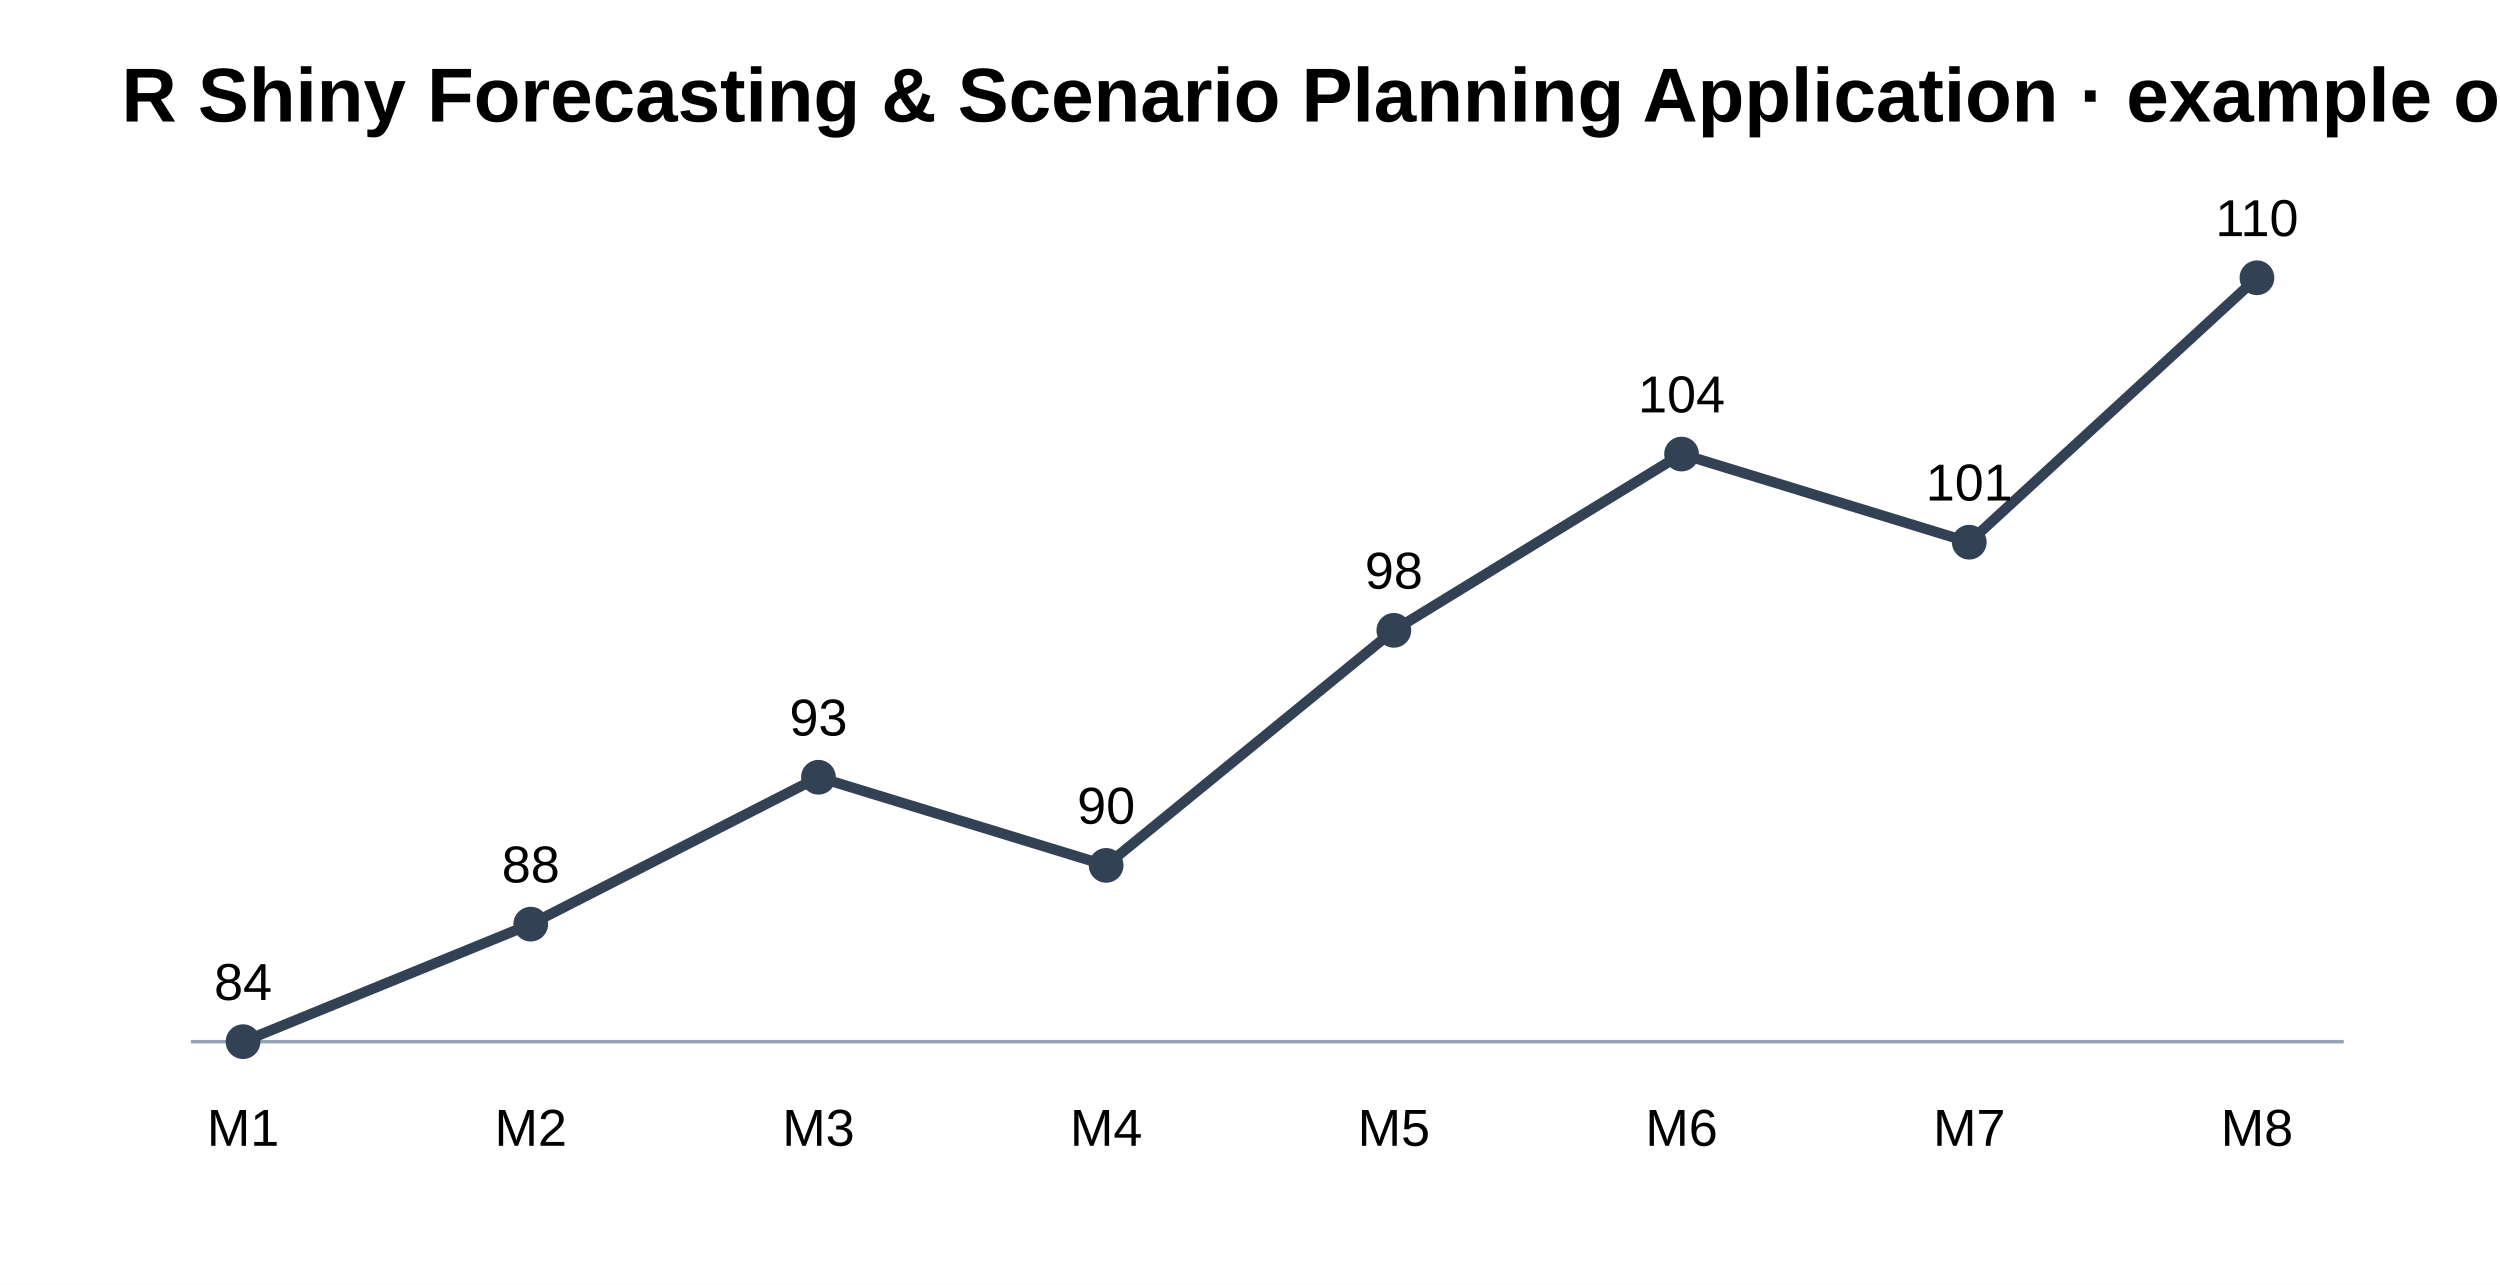
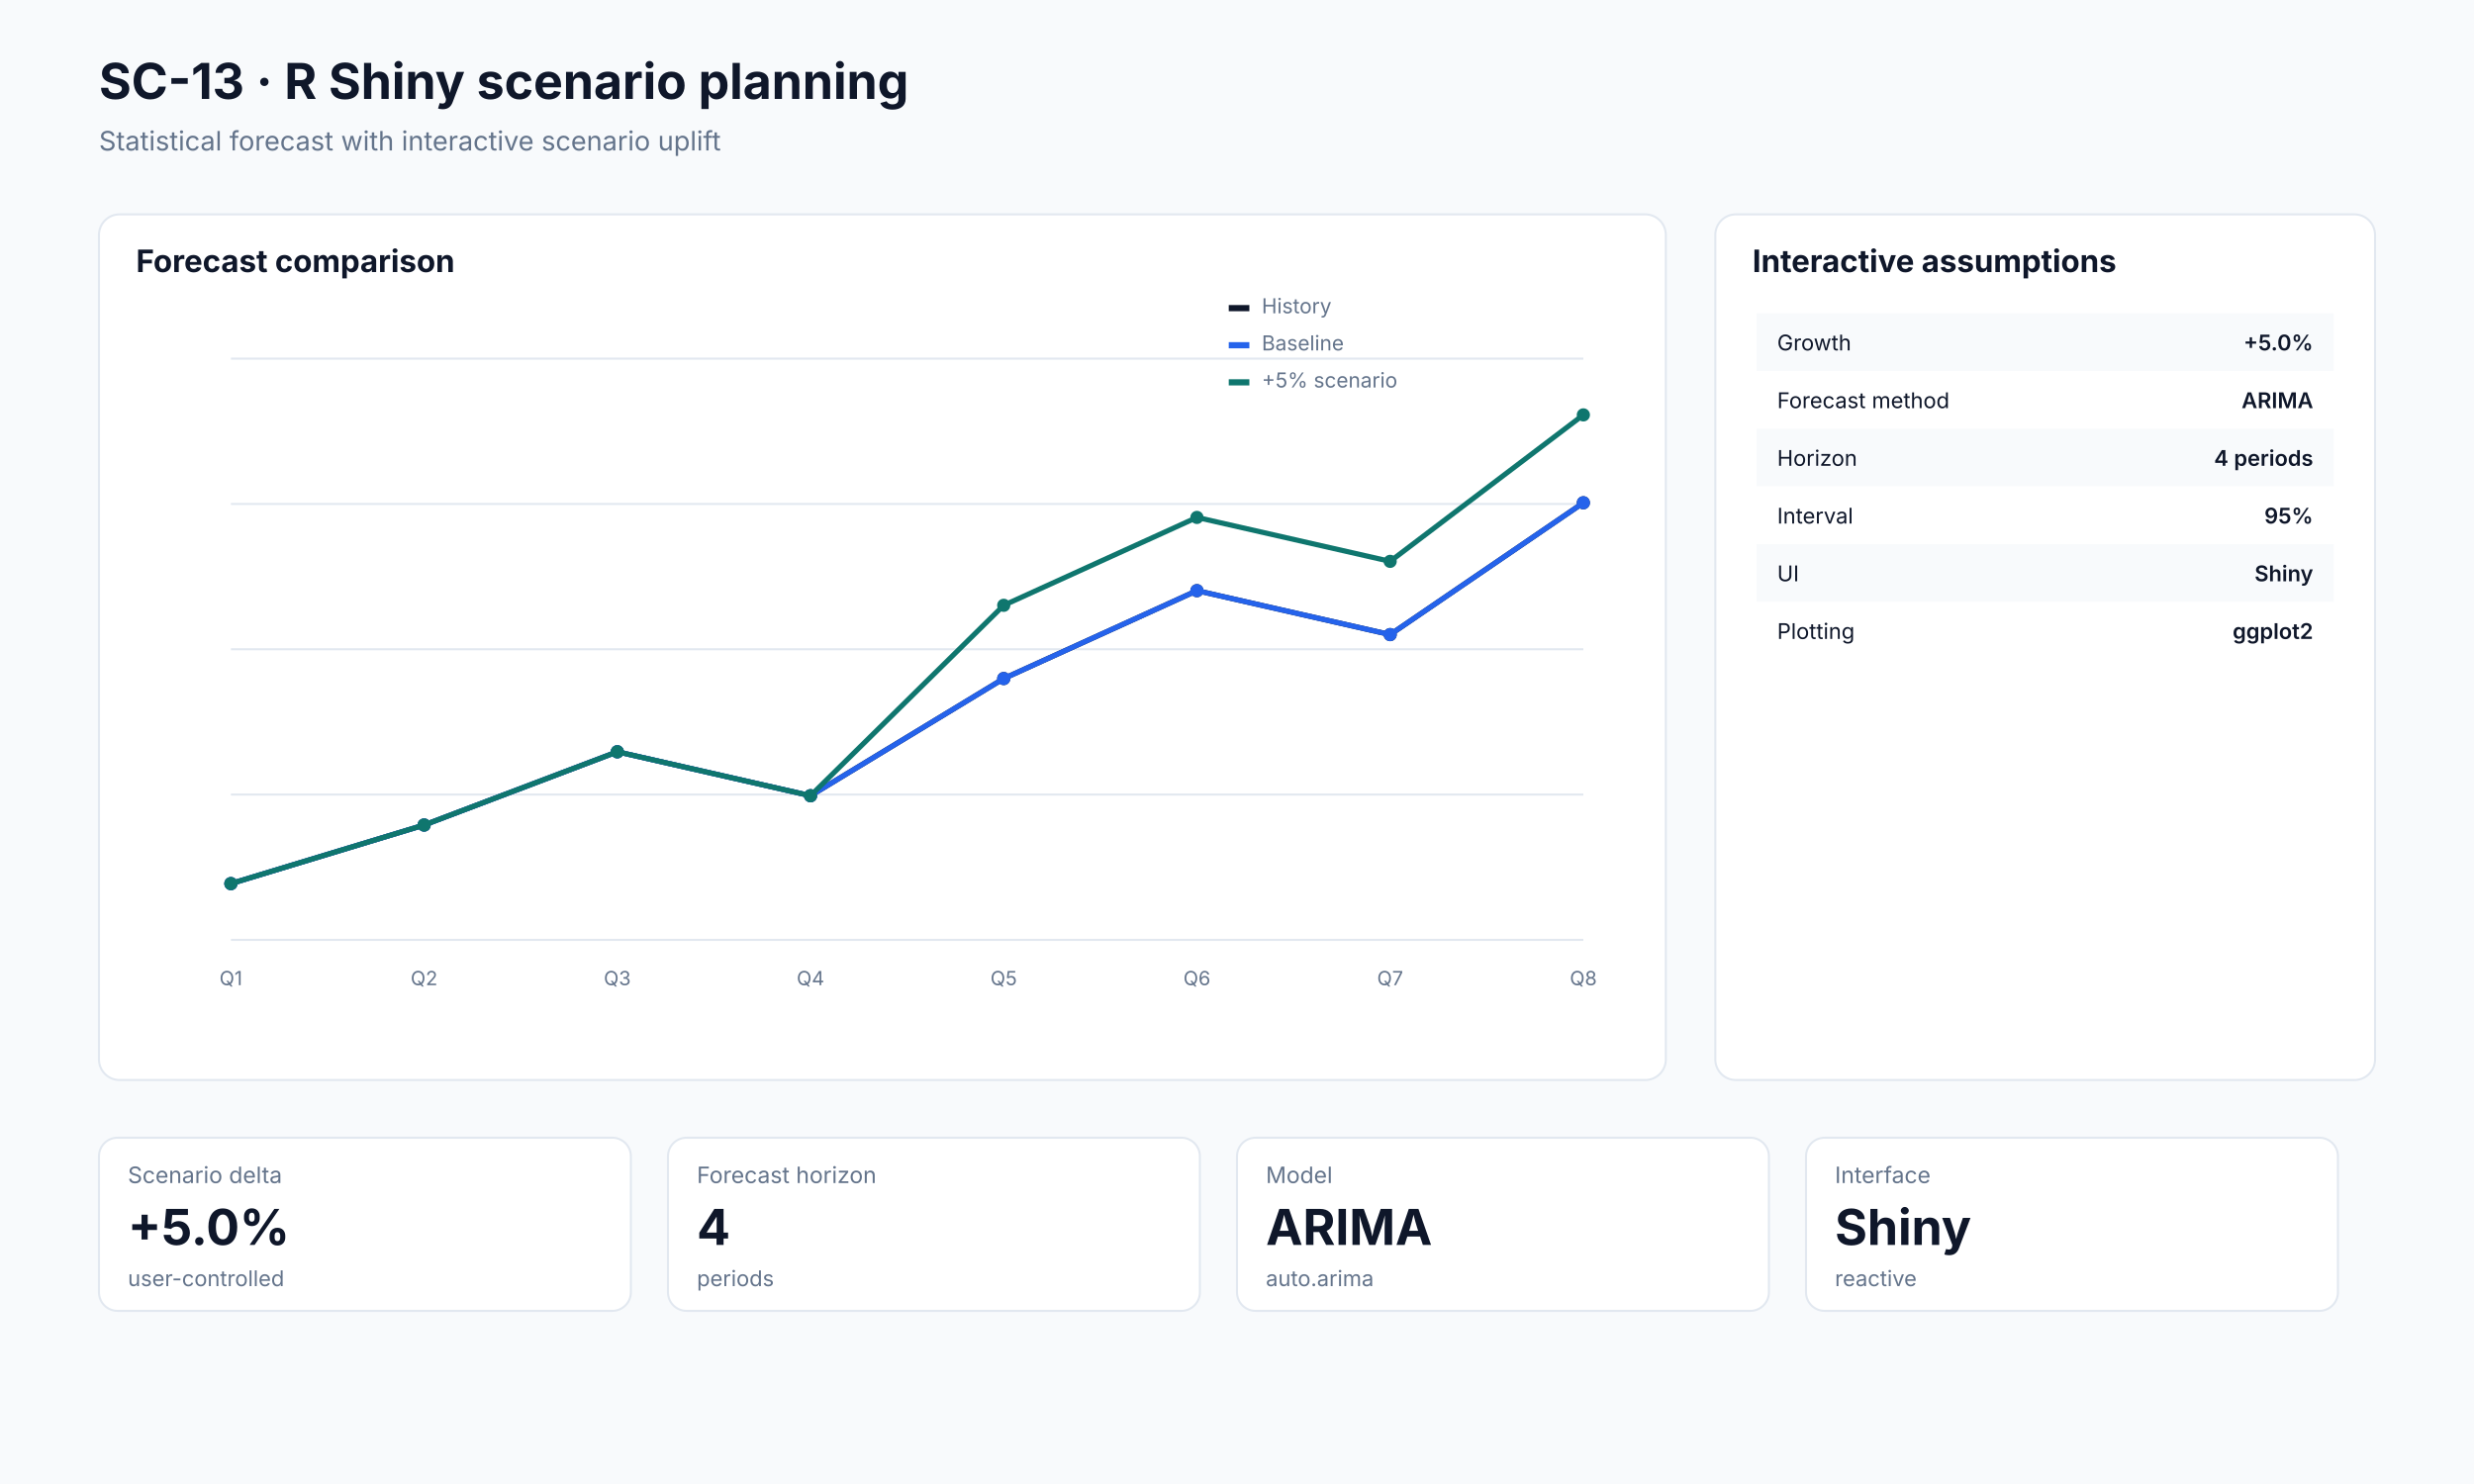
- <svg xmlns="http://www.w3.org/2000/svg" width="720" height="370">
-   <rect width="720" height="370" fill="#fff" />
-   <text x="35" y="35" font-family="Arial" font-size="22" font-weight="600">R Shiny Forecasting &amp; Scenario Planning Application · example output</text>
-   <line x1="55" y1="300" x2="675" y2="300" stroke="#94a3b8" />
-   <polyline points="70,300 152.857,266.154 235.714,223.846 318.571,249.231 401.429,181.538 484.286,130.769 567.143,156.154 650,80 " fill="none" stroke="#334155" stroke-width="3" />
-   <circle cx="70" cy="300" r="5" fill="#334155" />
-   <text x="70" y="330" text-anchor="middle" font-family="Arial" font-size="15">M1</text>
-   <text x="70" y="288" text-anchor="middle" font-family="Arial" font-size="15">84</text>
-   <circle cx="152.857" cy="266.154" r="5" fill="#334155" />
-   <text x="152.857" y="330" text-anchor="middle" font-family="Arial" font-size="15">M2</text>
-   <text x="152.857" y="254.154" text-anchor="middle" font-family="Arial" font-size="15">88</text>
-   <circle cx="235.714" cy="223.846" r="5" fill="#334155" />
-   <text x="235.714" y="330" text-anchor="middle" font-family="Arial" font-size="15">M3</text>
-   <text x="235.714" y="211.846" text-anchor="middle" font-family="Arial" font-size="15">93</text>
-   <circle cx="318.571" cy="249.231" r="5" fill="#334155" />
-   <text x="318.571" y="330" text-anchor="middle" font-family="Arial" font-size="15">M4</text>
-   <text x="318.571" y="237.231" text-anchor="middle" font-family="Arial" font-size="15">90</text>
-   <circle cx="401.429" cy="181.538" r="5" fill="#334155" />
-   <text x="401.429" y="330" text-anchor="middle" font-family="Arial" font-size="15">M5</text>
-   <text x="401.429" y="169.538" text-anchor="middle" font-family="Arial" font-size="15">98</text>
-   <circle cx="484.286" cy="130.769" r="5" fill="#334155" />
-   <text x="484.286" y="330" text-anchor="middle" font-family="Arial" font-size="15">M6</text>
-   <text x="484.286" y="118.769" text-anchor="middle" font-family="Arial" font-size="15">104</text>
-   <circle cx="567.143" cy="156.154" r="5" fill="#334155" />
-   <text x="567.143" y="330" text-anchor="middle" font-family="Arial" font-size="15">M7</text>
-   <text x="567.143" y="144.154" text-anchor="middle" font-family="Arial" font-size="15">101</text>
-   <circle cx="650" cy="80" r="5" fill="#334155" />
-   <text x="650" y="330" text-anchor="middle" font-family="Arial" font-size="15">M8</text>
-   <text x="650" y="68" text-anchor="middle" font-family="Arial" font-size="15">110</text>
+ <svg xmlns="http://www.w3.org/2000/svg" width="1200" height="720" viewBox="0 0 1200 720">
+   <rect width="1200" height="720" fill="#f8fafc" />
+   <text x="48" y="48" font-family="Inter,Arial,sans-serif" font-size="24" font-weight="700" fill="#0f172a">SC-13 · R Shiny scenario planning</text>
+   <text x="48" y="73" font-family="Inter,Arial,sans-serif" font-size="13" fill="#64748b">Statistical forecast with interactive scenario uplift</text>
+   <rect x="48" y="104" width="760" height="420" rx="10" fill="#ffffff" stroke="#e2e8f0" />
+   <text x="66" y="132" font-family="Inter,Arial,sans-serif" font-size="15" font-weight="650" fill="#0f172a">Forecast comparison</text>
+   <line x1="112" y1="174" x2="768" y2="174" stroke="#e2e8f0" />
+   <line x1="112" y1="244.5" x2="768" y2="244.5" stroke="#e2e8f0" />
+   <line x1="112" y1="315" x2="768" y2="315" stroke="#e2e8f0" />
+   <line x1="112" y1="385.5" x2="768" y2="385.5" stroke="#e2e8f0" />
+   <line x1="112" y1="456" x2="768" y2="456" stroke="#e2e8f0" />
+   <polyline points="112,428.71 205.714,400.282 299.429,364.748 393.143,386.069 486.857,329.214 580.571,286.573 674.286,307.893 768,243.931" fill="none" stroke="#0f172a" stroke-width="2.5" />
+   <circle cx="112" cy="428.71" r="3.2" fill="#0f172a" />
+   <circle cx="205.714" cy="400.282" r="3.2" fill="#0f172a" />
+   <circle cx="299.429" cy="364.748" r="3.2" fill="#0f172a" />
+   <circle cx="393.143" cy="386.069" r="3.2" fill="#0f172a" />
+   <circle cx="486.857" cy="329.214" r="3.2" fill="#0f172a" />
+   <circle cx="580.571" cy="286.573" r="3.2" fill="#0f172a" />
+   <circle cx="674.286" cy="307.893" r="3.2" fill="#0f172a" />
+   <circle cx="768" cy="243.931" r="3.2" fill="#0f172a" />
+   <polyline points="112,428.71 205.714,400.282 299.429,364.748 393.143,386.069 486.857,329.214 580.571,286.573 674.286,307.893 768,243.931" fill="none" stroke="#2563eb" stroke-width="2.5" />
+   <circle cx="112" cy="428.71" r="3.2" fill="#2563eb" />
+   <circle cx="205.714" cy="400.282" r="3.2" fill="#2563eb" />
+   <circle cx="299.429" cy="364.748" r="3.2" fill="#2563eb" />
+   <circle cx="393.143" cy="386.069" r="3.2" fill="#2563eb" />
+   <circle cx="486.857" cy="329.214" r="3.2" fill="#2563eb" />
+   <circle cx="580.571" cy="286.573" r="3.2" fill="#2563eb" />
+   <circle cx="674.286" cy="307.893" r="3.2" fill="#2563eb" />
+   <circle cx="768" cy="243.931" r="3.2" fill="#2563eb" />
+   <polyline points="112,428.71 205.714,400.282 299.429,364.748 393.143,386.069 486.857,293.679 580.571,251.038 674.286,272.359 768,201.29" fill="none" stroke="#0f766e" stroke-width="2.5" />
+   <circle cx="112" cy="428.71" r="3.2" fill="#0f766e" />
+   <circle cx="205.714" cy="400.282" r="3.2" fill="#0f766e" />
+   <circle cx="299.429" cy="364.748" r="3.2" fill="#0f766e" />
+   <circle cx="393.143" cy="386.069" r="3.2" fill="#0f766e" />
+   <circle cx="486.857" cy="293.679" r="3.2" fill="#0f766e" />
+   <circle cx="580.571" cy="251.038" r="3.2" fill="#0f766e" />
+   <circle cx="674.286" cy="272.359" r="3.2" fill="#0f766e" />
+   <circle cx="768" cy="201.29" r="3.2" fill="#0f766e" />
+   <text x="112" y="478" text-anchor="middle" font-family="Inter,Arial,sans-serif" font-size="9.5" fill="#64748b">Q1</text>
+   <text x="205.714" y="478" text-anchor="middle" font-family="Inter,Arial,sans-serif" font-size="9.5" fill="#64748b">Q2</text>
+   <text x="299.429" y="478" text-anchor="middle" font-family="Inter,Arial,sans-serif" font-size="9.5" fill="#64748b">Q3</text>
+   <text x="393.143" y="478" text-anchor="middle" font-family="Inter,Arial,sans-serif" font-size="9.5" fill="#64748b">Q4</text>
+   <text x="486.857" y="478" text-anchor="middle" font-family="Inter,Arial,sans-serif" font-size="9.5" fill="#64748b">Q5</text>
+   <text x="580.571" y="478" text-anchor="middle" font-family="Inter,Arial,sans-serif" font-size="9.5" fill="#64748b">Q6</text>
+   <text x="674.286" y="478" text-anchor="middle" font-family="Inter,Arial,sans-serif" font-size="9.5" fill="#64748b">Q7</text>
+   <text x="768" y="478" text-anchor="middle" font-family="Inter,Arial,sans-serif" font-size="9.5" fill="#64748b">Q8</text>
+   <rect x="596" y="148" width="10" height="3" fill="#0f172a" />
+   <text x="612" y="152" font-family="Inter,Arial,sans-serif" font-size="10" fill="#64748b">History</text>
+   <rect x="596" y="166" width="10" height="3" fill="#2563eb" />
+   <text x="612" y="170" font-family="Inter,Arial,sans-serif" font-size="10" fill="#64748b">Baseline</text>
+   <rect x="596" y="184" width="10" height="3" fill="#0f766e" />
+   <text x="612" y="188" font-family="Inter,Arial,sans-serif" font-size="10" fill="#64748b">+5% scenario</text>
+   <rect x="832" y="104" width="320" height="420" rx="10" fill="#ffffff" stroke="#e2e8f0" />
+   <text x="850" y="132" font-family="Inter,Arial,sans-serif" font-size="15" font-weight="650" fill="#0f172a">Interactive assumptions</text>
+   <rect x="852" y="152" width="280" height="28" fill="#f8fafc" />
+   <text x="862" y="170" font-family="Inter,Arial,sans-serif" font-size="10.5" fill="#0f172a">Growth</text>
+   <text x="1122" y="170" text-anchor="end" font-family="Inter,Arial,sans-serif" font-size="10.5" font-weight="600" fill="#0f172a">+5.0%</text>
+   <rect x="852" y="180" width="280" height="28" fill="#ffffff" />
+   <text x="862" y="198" font-family="Inter,Arial,sans-serif" font-size="10.5" fill="#0f172a">Forecast method</text>
+   <text x="1122" y="198" text-anchor="end" font-family="Inter,Arial,sans-serif" font-size="10.5" font-weight="600" fill="#0f172a">ARIMA</text>
+   <rect x="852" y="208" width="280" height="28" fill="#f8fafc" />
+   <text x="862" y="226" font-family="Inter,Arial,sans-serif" font-size="10.5" fill="#0f172a">Horizon</text>
+   <text x="1122" y="226" text-anchor="end" font-family="Inter,Arial,sans-serif" font-size="10.5" font-weight="600" fill="#0f172a">4 periods</text>
+   <rect x="852" y="236" width="280" height="28" fill="#ffffff" />
+   <text x="862" y="254" font-family="Inter,Arial,sans-serif" font-size="10.5" fill="#0f172a">Interval</text>
+   <text x="1122" y="254" text-anchor="end" font-family="Inter,Arial,sans-serif" font-size="10.5" font-weight="600" fill="#0f172a">95%</text>
+   <rect x="852" y="264" width="280" height="28" fill="#f8fafc" />
+   <text x="862" y="282" font-family="Inter,Arial,sans-serif" font-size="10.5" fill="#0f172a">UI</text>
+   <text x="1122" y="282" text-anchor="end" font-family="Inter,Arial,sans-serif" font-size="10.5" font-weight="600" fill="#0f172a">Shiny</text>
+   <rect x="852" y="292" width="280" height="28" fill="#ffffff" />
+   <text x="862" y="310" font-family="Inter,Arial,sans-serif" font-size="10.5" fill="#0f172a">Plotting</text>
+   <text x="1122" y="310" text-anchor="end" font-family="Inter,Arial,sans-serif" font-size="10.5" font-weight="600" fill="#0f172a">ggplot2</text>
+   <rect x="48" y="552" width="258" height="84" rx="9" fill="#ffffff" stroke="#e2e8f0" />
+   <text x="62" y="574" font-family="Inter,Arial,sans-serif" font-size="11" fill="#64748b">Scenario delta</text>
+   <text x="62" y="604" font-family="Inter,Arial,sans-serif" font-size="24" font-weight="700" fill="#0f172a">+5.0%</text>
+   <text x="62" y="624" font-family="Inter,Arial,sans-serif" font-size="10.5" fill="#64748b">user-controlled</text>
+   <rect x="324" y="552" width="258" height="84" rx="9" fill="#ffffff" stroke="#e2e8f0" />
+   <text x="338" y="574" font-family="Inter,Arial,sans-serif" font-size="11" fill="#64748b">Forecast horizon</text>
+   <text x="338" y="604" font-family="Inter,Arial,sans-serif" font-size="24" font-weight="700" fill="#0f172a">4</text>
+   <text x="338" y="624" font-family="Inter,Arial,sans-serif" font-size="10.5" fill="#64748b">periods</text>
+   <rect x="600" y="552" width="258" height="84" rx="9" fill="#ffffff" stroke="#e2e8f0" />
+   <text x="614" y="574" font-family="Inter,Arial,sans-serif" font-size="11" fill="#64748b">Model</text>
+   <text x="614" y="604" font-family="Inter,Arial,sans-serif" font-size="24" font-weight="700" fill="#0f172a">ARIMA</text>
+   <text x="614" y="624" font-family="Inter,Arial,sans-serif" font-size="10.5" fill="#64748b">auto.arima</text>
+   <rect x="876" y="552" width="258" height="84" rx="9" fill="#ffffff" stroke="#e2e8f0" />
+   <text x="890" y="574" font-family="Inter,Arial,sans-serif" font-size="11" fill="#64748b">Interface</text>
+   <text x="890" y="604" font-family="Inter,Arial,sans-serif" font-size="24" font-weight="700" fill="#0f172a">Shiny</text>
+   <text x="890" y="624" font-family="Inter,Arial,sans-serif" font-size="10.5" fill="#64748b">reactive</text>
</svg>
